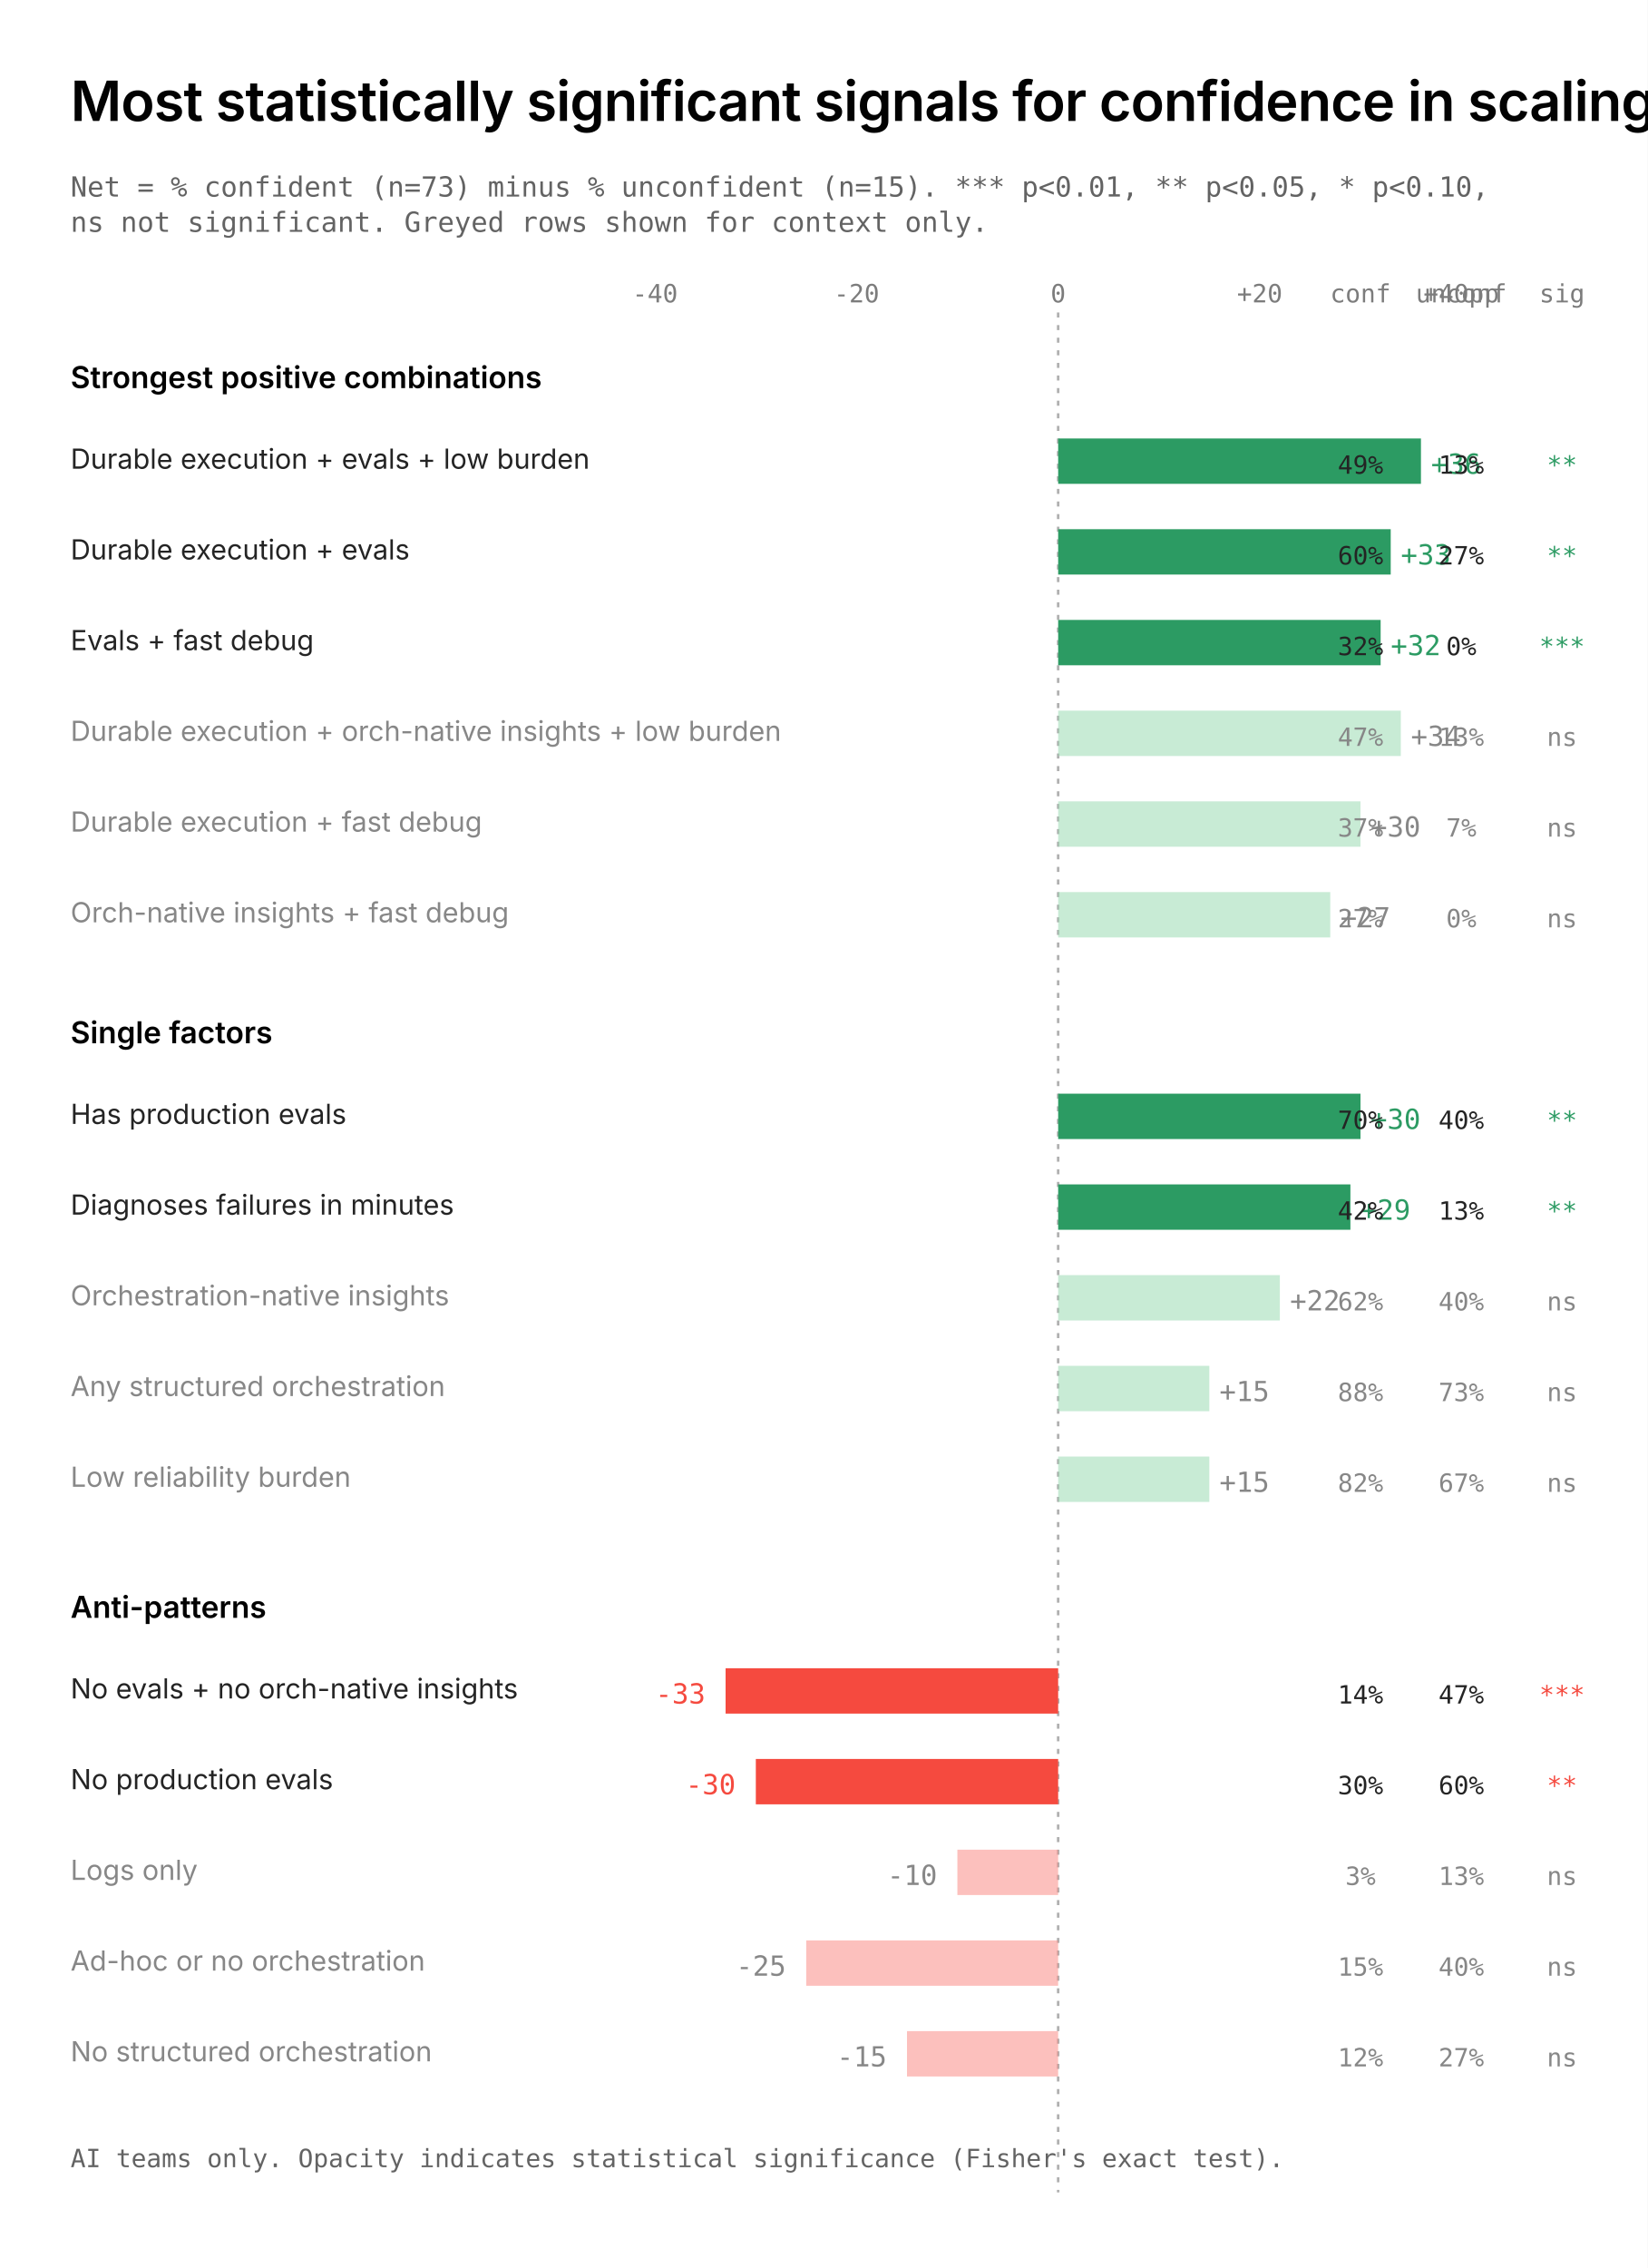
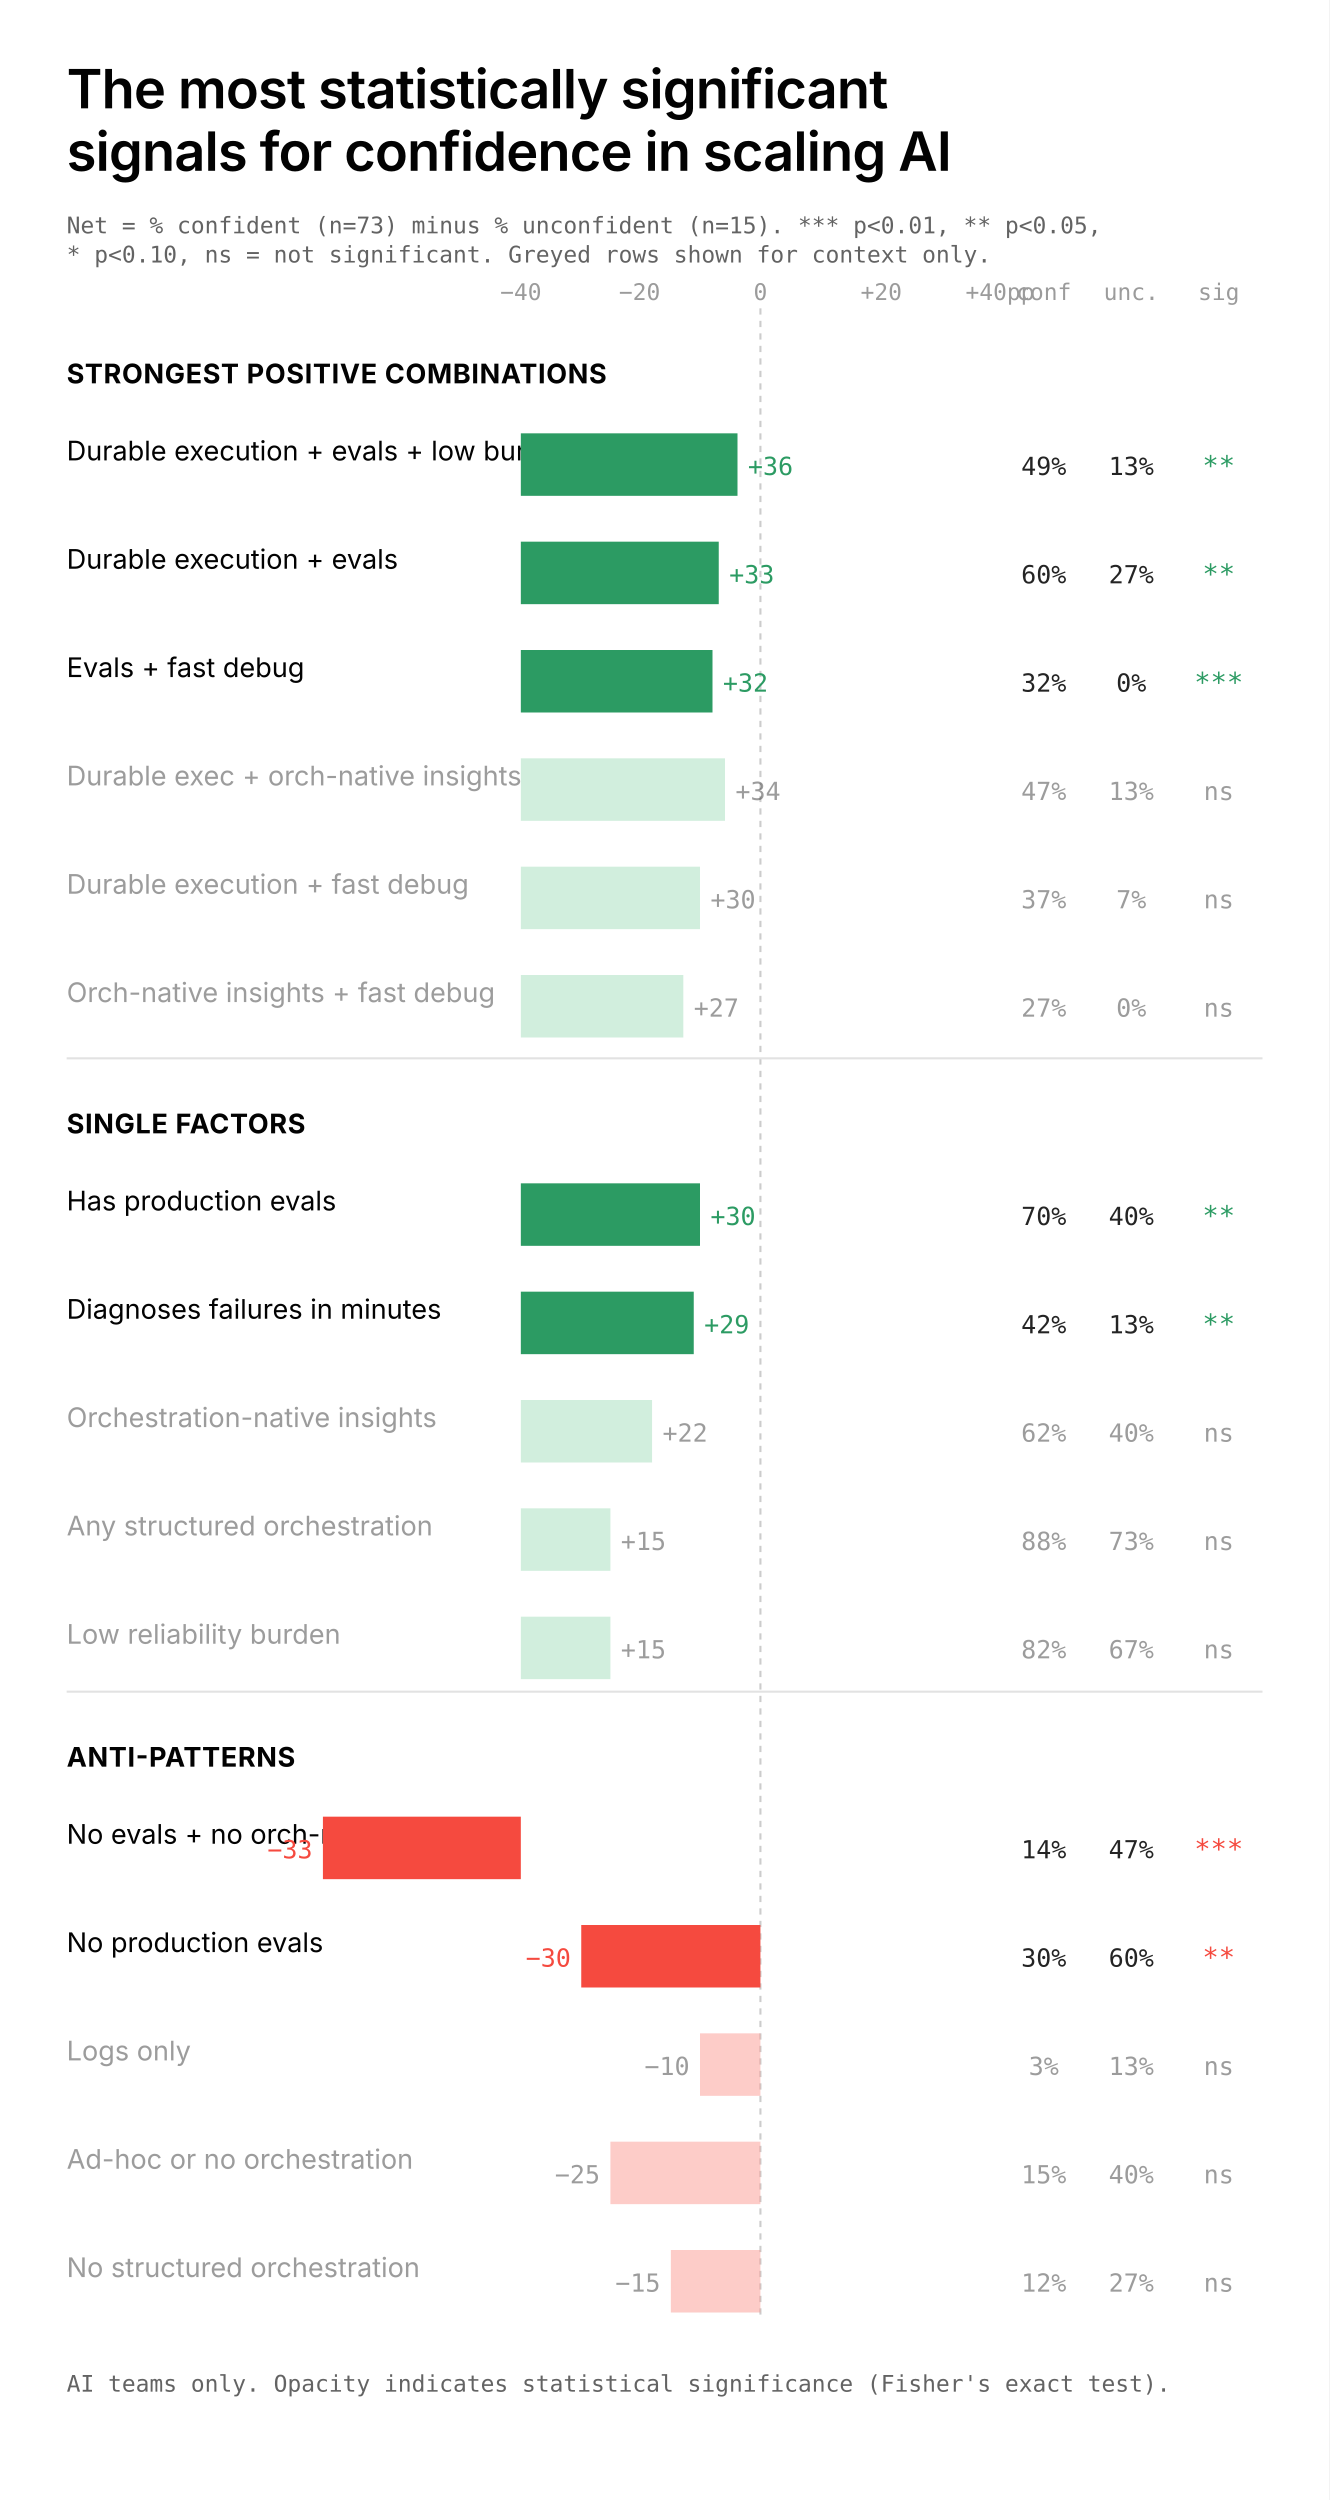
- <svg xmlns="http://www.w3.org/2000/svg" viewBox="0 0 654 900" width="654" height="900" font-family="Inter, -apple-system, BlinkMacSystemFont, sans-serif" text-rendering="optimizeLegibility">
-   <rect width="654" height="900" fill="#ffffff" />
-   <g id="title">
-     <text x="28" y="48" font-size="22" font-weight="600" fill="#020202" letter-spacing="-0.3">Most statistically significant signals for confidence in scaling AI</text>
+ <svg xmlns="http://www.w3.org/2000/svg" viewBox="0 0 638 1200" width="638" height="1200" font-family="Inter, -apple-system, BlinkMacSystemFont, sans-serif" text-rendering="optimizeLegibility">
+   <rect width="638" height="1200" fill="#ffffff" />
+   <text x="32" y="52" font-size="26" font-weight="600" fill="#020202" letter-spacing="-0.4">The most statistically significant</text>
+   <text x="32" y="82" font-size="26" font-weight="600" fill="#020202" letter-spacing="-0.4">signals for confidence in scaling AI</text>
+   <text x="32" y="112" font-size="11" font-family="'JetBrains Mono', ui-monospace, monospace" fill="#636363">Net = % confident (n=73) minus % unconfident (n=15). *** p&lt;0.01, ** p&lt;0.05,</text>
+   <text x="32" y="126" font-size="11" font-family="'JetBrains Mono', ui-monospace, monospace" fill="#636363">* p&lt;0.10, ns = not significant. Greyed rows shown for context only.</text>
+   <g transform="translate(0,144)">
+     <g font-size="11" font-family="'JetBrains Mono', ui-monospace, monospace" fill="#9B9B9B" text-anchor="middle">
+       <text x="250" y="0">−40</text>
+       <text x="307" y="0">−20</text>
+       <text x="365" y="0">0</text>
+       <text x="423" y="0">+20</text>
+       <text x="480" y="0">+40pp</text>
+     </g>
+     <line x1="365" y1="4" x2="365" y2="970" stroke="#CCCCCC" stroke-width="1" stroke-dasharray="3 3" />
  </g>
-   <g id="subtitle">
-     <text x="28" y="78" font-size="11" font-family="'JetBrains Mono', ui-monospace, monospace" fill="#636363">
-       <tspan x="28" dy="0">Net = % confident (n=73) minus % unconfident (n=15). *** p&lt;0.01, ** p&lt;0.05, * p&lt;0.10,</tspan>
-       <tspan x="28" dy="14">ns not significant. Greyed rows shown for context only.</tspan>
-     </text>
+   <g font-size="11" font-family="'JetBrains Mono', ui-monospace, monospace" fill="#9B9B9B" text-anchor="middle">
+     <text x="501" y="144">conf</text>
+     <text x="543" y="144">unc.</text>
+     <text x="585" y="144">sig</text>
  </g>
-   <g id="axis" transform="translate(260,120)">
-     <g font-size="10" font-family="'JetBrains Mono', ui-monospace, monospace" fill="#7C7C7C" text-anchor="middle">
-       <text x="0" y="0">-40</text>
-       <text x="80" y="0">-20</text>
-       <text x="160" y="0">0</text>
-       <text x="240" y="0">+20</text>
-       <text x="320" y="0">+40pp</text>
-     </g>
-     <line x1="160" y1="4" x2="160" y2="750" stroke="#B0B0B0" stroke-dasharray="2 3" />
+   <g transform="translate(32,156)">
+     <text x="0" y="28" font-size="13" font-weight="700" fill="#020202" letter-spacing="0.3">STRONGEST POSITIVE COMBINATIONS</text>
  </g>
-   <g id="headers-col" transform="translate(540,120)">
-     <g font-size="10" font-family="'JetBrains Mono', ui-monospace, monospace" fill="#7C7C7C">
-       <text x="0" y="0" text-anchor="middle">conf</text>
-       <text x="40" y="0" text-anchor="middle">unconf</text>
-       <text x="80" y="0" text-anchor="middle">sig</text>
-     </g>
+   <g transform="translate(32,200)">
+     <text x="0" y="21" font-size="13" fill="#020202">Durable execution + evals + low burden</text>
+     <rect x="218" y="8" width="104" height="30" fill="#2C9B63" />
+     <text x="327" y="28" font-size="12" font-family="'JetBrains Mono', ui-monospace, monospace" fill="#2C9B63" font-variant-numeric="tabular-nums">+36</text>
+     <text x="469" y="28" font-size="12" font-family="'JetBrains Mono', ui-monospace, monospace" text-anchor="middle" fill="#242424" font-variant-numeric="tabular-nums">49%</text>
+     <text x="511" y="28" font-size="12" font-family="'JetBrains Mono', ui-monospace, monospace" text-anchor="middle" fill="#242424" font-variant-numeric="tabular-nums">13%</text>
+     <text x="553" y="28" font-size="13" font-family="'JetBrains Mono', ui-monospace, monospace" text-anchor="middle" fill="#2C9B63">**</text>
  </g>
-   <g id="group-1" transform="translate(28,140)">
-     <text x="0" y="14" font-size="12" font-weight="600" fill="#020202">Strongest positive combinations</text>
-     <g transform="translate(0,28)">
-       <text x="0" y="18" font-size="11" fill="#242424">Durable execution + evals + low burden</text>
-       <g transform="translate(232,0)">
-         <rect x="160" y="6" width="144" height="18" fill="#2C9B63" />
-         <text x="308" y="20" font-size="11" font-family="'JetBrains Mono', ui-monospace, monospace" fill="#2C9B63" font-variant-numeric="tabular-nums">+36</text>
-       </g>
-       <g transform="translate(512,0)" font-size="10" font-family="'JetBrains Mono', ui-monospace, monospace" text-anchor="middle" fill="#242424" font-variant-numeric="tabular-nums">
-         <text x="0" y="20">49%</text>
-         <text x="40" y="20">13%</text>
-         <text x="80" y="20" fill="#2C9B63">**</text>
-       </g>
-     </g>
-     <g transform="translate(0,64)">
-       <text x="0" y="18" font-size="11" fill="#242424">Durable execution + evals</text>
-       <g transform="translate(232,0)">
-         <rect x="160" y="6" width="132" height="18" fill="#2C9B63" />
-         <text x="296" y="20" font-size="11" font-family="'JetBrains Mono', ui-monospace, monospace" fill="#2C9B63" font-variant-numeric="tabular-nums">+33</text>
-       </g>
-       <g transform="translate(512,0)" font-size="10" font-family="'JetBrains Mono', ui-monospace, monospace" text-anchor="middle" fill="#242424" font-variant-numeric="tabular-nums">
-         <text x="0" y="20">60%</text>
-         <text x="40" y="20">27%</text>
-         <text x="80" y="20" fill="#2C9B63">**</text>
-       </g>
-     </g>
-     <g transform="translate(0,100)">
-       <text x="0" y="18" font-size="11" fill="#242424">Evals + fast debug</text>
-       <g transform="translate(232,0)">
-         <rect x="160" y="6" width="128" height="18" fill="#2C9B63" />
-         <text x="292" y="20" font-size="11" font-family="'JetBrains Mono', ui-monospace, monospace" fill="#2C9B63" font-variant-numeric="tabular-nums">+32</text>
-       </g>
-       <g transform="translate(512,0)" font-size="10" font-family="'JetBrains Mono', ui-monospace, monospace" text-anchor="middle" fill="#242424" font-variant-numeric="tabular-nums">
-         <text x="0" y="20">32%</text>
-         <text x="40" y="20">0%</text>
-         <text x="80" y="20" fill="#2C9B63">***</text>
-       </g>
-     </g>
-     <g transform="translate(0,136)" opacity="0.55">
-       <text x="0" y="18" font-size="11" fill="#242424">Durable execution + orch-native insights + low burden</text>
-       <g transform="translate(232,0)">
-         <rect x="160" y="6" width="136" height="18" fill="#9ADAB3" />
-         <text x="300" y="20" font-size="11" font-family="'JetBrains Mono', ui-monospace, monospace" fill="#242424" font-variant-numeric="tabular-nums">+34</text>
-       </g>
-       <g transform="translate(512,0)" font-size="10" font-family="'JetBrains Mono', ui-monospace, monospace" text-anchor="middle" fill="#242424" font-variant-numeric="tabular-nums">
-         <text x="0" y="20">47%</text>
-         <text x="40" y="20">13%</text>
-         <text x="80" y="20">ns</text>
-       </g>
-     </g>
-     <g transform="translate(0,172)" opacity="0.55">
-       <text x="0" y="18" font-size="11" fill="#242424">Durable execution + fast debug</text>
-       <g transform="translate(232,0)">
-         <rect x="160" y="6" width="120" height="18" fill="#9ADAB3" />
-         <text x="284" y="20" font-size="11" font-family="'JetBrains Mono', ui-monospace, monospace" fill="#242424" font-variant-numeric="tabular-nums">+30</text>
-       </g>
-       <g transform="translate(512,0)" font-size="10" font-family="'JetBrains Mono', ui-monospace, monospace" text-anchor="middle" fill="#242424" font-variant-numeric="tabular-nums">
-         <text x="0" y="20">37%</text>
-         <text x="40" y="20">7%</text>
-         <text x="80" y="20">ns</text>
-       </g>
-     </g>
-     <g transform="translate(0,208)" opacity="0.55">
-       <text x="0" y="18" font-size="11" fill="#242424">Orch-native insights + fast debug</text>
-       <g transform="translate(232,0)">
-         <rect x="160" y="6" width="108" height="18" fill="#9ADAB3" />
-         <text x="272" y="20" font-size="11" font-family="'JetBrains Mono', ui-monospace, monospace" fill="#242424" font-variant-numeric="tabular-nums">+27</text>
-       </g>
-       <g transform="translate(512,0)" font-size="10" font-family="'JetBrains Mono', ui-monospace, monospace" text-anchor="middle" fill="#242424" font-variant-numeric="tabular-nums">
-         <text x="0" y="20">27%</text>
-         <text x="40" y="20">0%</text>
-         <text x="80" y="20">ns</text>
-       </g>
-     </g>
+   <g transform="translate(32,252)">
+     <text x="0" y="21" font-size="13" fill="#020202">Durable execution + evals</text>
+     <rect x="218" y="8" width="95" height="30" fill="#2C9B63" />
+     <text x="318" y="28" font-size="12" font-family="'JetBrains Mono', ui-monospace, monospace" fill="#2C9B63" font-variant-numeric="tabular-nums">+33</text>
+     <text x="469" y="28" font-size="12" font-family="'JetBrains Mono', ui-monospace, monospace" text-anchor="middle" fill="#242424" font-variant-numeric="tabular-nums">60%</text>
+     <text x="511" y="28" font-size="12" font-family="'JetBrains Mono', ui-monospace, monospace" text-anchor="middle" fill="#242424" font-variant-numeric="tabular-nums">27%</text>
+     <text x="553" y="28" font-size="13" font-family="'JetBrains Mono', ui-monospace, monospace" text-anchor="middle" fill="#2C9B63">**</text>
  </g>
-   <g id="group-2" transform="translate(28,400)">
-     <text x="0" y="14" font-size="12" font-weight="600" fill="#020202">Single factors</text>
-     <g transform="translate(0,28)">
-       <text x="0" y="18" font-size="11" fill="#242424">Has production evals</text>
-       <g transform="translate(232,0)">
-         <rect x="160" y="6" width="120" height="18" fill="#2C9B63" />
-         <text x="284" y="20" font-size="11" font-family="'JetBrains Mono', ui-monospace, monospace" fill="#2C9B63" font-variant-numeric="tabular-nums">+30</text>
-       </g>
-       <g transform="translate(512,0)" font-size="10" font-family="'JetBrains Mono', ui-monospace, monospace" text-anchor="middle" fill="#242424" font-variant-numeric="tabular-nums">
-         <text x="0" y="20">70%</text>
-         <text x="40" y="20">40%</text>
-         <text x="80" y="20" fill="#2C9B63">**</text>
-       </g>
-     </g>
-     <g transform="translate(0,64)">
-       <text x="0" y="18" font-size="11" fill="#242424">Diagnoses failures in minutes</text>
-       <g transform="translate(232,0)">
-         <rect x="160" y="6" width="116" height="18" fill="#2C9B63" />
-         <text x="280" y="20" font-size="11" font-family="'JetBrains Mono', ui-monospace, monospace" fill="#2C9B63" font-variant-numeric="tabular-nums">+29</text>
-       </g>
-       <g transform="translate(512,0)" font-size="10" font-family="'JetBrains Mono', ui-monospace, monospace" text-anchor="middle" fill="#242424" font-variant-numeric="tabular-nums">
-         <text x="0" y="20">42%</text>
-         <text x="40" y="20">13%</text>
-         <text x="80" y="20" fill="#2C9B63">**</text>
-       </g>
-     </g>
-     <g transform="translate(0,100)" opacity="0.55">
-       <text x="0" y="18" font-size="11" fill="#242424">Orchestration-native insights</text>
-       <g transform="translate(232,0)">
-         <rect x="160" y="6" width="88" height="18" fill="#9ADAB3" />
-         <text x="252" y="20" font-size="11" font-family="'JetBrains Mono', ui-monospace, monospace" fill="#242424" font-variant-numeric="tabular-nums">+22</text>
-       </g>
-       <g transform="translate(512,0)" font-size="10" font-family="'JetBrains Mono', ui-monospace, monospace" text-anchor="middle" fill="#242424" font-variant-numeric="tabular-nums">
-         <text x="0" y="20">62%</text>
-         <text x="40" y="20">40%</text>
-         <text x="80" y="20">ns</text>
-       </g>
-     </g>
-     <g transform="translate(0,136)" opacity="0.55">
-       <text x="0" y="18" font-size="11" fill="#242424">Any structured orchestration</text>
-       <g transform="translate(232,0)">
-         <rect x="160" y="6" width="60" height="18" fill="#9ADAB3" />
-         <text x="224" y="20" font-size="11" font-family="'JetBrains Mono', ui-monospace, monospace" fill="#242424" font-variant-numeric="tabular-nums">+15</text>
-       </g>
-       <g transform="translate(512,0)" font-size="10" font-family="'JetBrains Mono', ui-monospace, monospace" text-anchor="middle" fill="#242424" font-variant-numeric="tabular-nums">
-         <text x="0" y="20">88%</text>
-         <text x="40" y="20">73%</text>
-         <text x="80" y="20">ns</text>
-       </g>
-     </g>
-     <g transform="translate(0,172)" opacity="0.55">
-       <text x="0" y="18" font-size="11" fill="#242424">Low reliability burden</text>
-       <g transform="translate(232,0)">
-         <rect x="160" y="6" width="60" height="18" fill="#9ADAB3" />
-         <text x="224" y="20" font-size="11" font-family="'JetBrains Mono', ui-monospace, monospace" fill="#242424" font-variant-numeric="tabular-nums">+15</text>
-       </g>
-       <g transform="translate(512,0)" font-size="10" font-family="'JetBrains Mono', ui-monospace, monospace" text-anchor="middle" fill="#242424" font-variant-numeric="tabular-nums">
-         <text x="0" y="20">82%</text>
-         <text x="40" y="20">67%</text>
-         <text x="80" y="20">ns</text>
-       </g>
-     </g>
+   <g transform="translate(32,304)">
+     <text x="0" y="21" font-size="13" fill="#020202">Evals + fast debug</text>
+     <rect x="218" y="8" width="92" height="30" fill="#2C9B63" />
+     <text x="315" y="28" font-size="12" font-family="'JetBrains Mono', ui-monospace, monospace" fill="#2C9B63" font-variant-numeric="tabular-nums">+32</text>
+     <text x="469" y="28" font-size="12" font-family="'JetBrains Mono', ui-monospace, monospace" text-anchor="middle" fill="#242424" font-variant-numeric="tabular-nums">32%</text>
+     <text x="511" y="28" font-size="12" font-family="'JetBrains Mono', ui-monospace, monospace" text-anchor="middle" fill="#242424" font-variant-numeric="tabular-nums">0%</text>
+     <text x="553" y="28" font-size="13" font-family="'JetBrains Mono', ui-monospace, monospace" text-anchor="middle" fill="#2C9B63">***</text>
  </g>
-   <g id="group-3" transform="translate(28,628)">
-     <text x="0" y="14" font-size="12" font-weight="600" fill="#020202">Anti-patterns</text>
-     <g transform="translate(0,28)">
-       <text x="0" y="18" font-size="11" fill="#242424">No evals + no orch-native insights</text>
-       <g transform="translate(232,0)">
-         <rect x="28" y="6" width="132" height="18" fill="#F54A3F" />
-         <text x="20" y="20" font-size="11" font-family="'JetBrains Mono', ui-monospace, monospace" fill="#F54A3F" text-anchor="end" font-variant-numeric="tabular-nums">-33</text>
-       </g>
-       <g transform="translate(512,0)" font-size="10" font-family="'JetBrains Mono', ui-monospace, monospace" text-anchor="middle" fill="#242424" font-variant-numeric="tabular-nums">
-         <text x="0" y="20">14%</text>
-         <text x="40" y="20">47%</text>
-         <text x="80" y="20" fill="#F54A3F">***</text>
-       </g>
-     </g>
-     <g transform="translate(0,64)">
-       <text x="0" y="18" font-size="11" fill="#242424">No production evals</text>
-       <g transform="translate(232,0)">
-         <rect x="40" y="6" width="120" height="18" fill="#F54A3F" />
-         <text x="32" y="20" font-size="11" font-family="'JetBrains Mono', ui-monospace, monospace" fill="#F54A3F" text-anchor="end" font-variant-numeric="tabular-nums">-30</text>
-       </g>
-       <g transform="translate(512,0)" font-size="10" font-family="'JetBrains Mono', ui-monospace, monospace" text-anchor="middle" fill="#242424" font-variant-numeric="tabular-nums">
-         <text x="0" y="20">30%</text>
-         <text x="40" y="20">60%</text>
-         <text x="80" y="20" fill="#F54A3F">**</text>
-       </g>
-     </g>
-     <g transform="translate(0,100)" opacity="0.55">
-       <text x="0" y="18" font-size="11" fill="#242424">Logs only</text>
-       <g transform="translate(232,0)">
-         <rect x="120" y="6" width="40" height="18" fill="#FA8D86" />
-         <text x="112" y="20" font-size="11" font-family="'JetBrains Mono', ui-monospace, monospace" fill="#242424" text-anchor="end" font-variant-numeric="tabular-nums">-10</text>
-       </g>
-       <g transform="translate(512,0)" font-size="10" font-family="'JetBrains Mono', ui-monospace, monospace" text-anchor="middle" fill="#242424" font-variant-numeric="tabular-nums">
-         <text x="0" y="20">3%</text>
-         <text x="40" y="20">13%</text>
-         <text x="80" y="20">ns</text>
-       </g>
-     </g>
-     <g transform="translate(0,136)" opacity="0.55">
-       <text x="0" y="18" font-size="11" fill="#242424">Ad-hoc or no orchestration</text>
-       <g transform="translate(232,0)">
-         <rect x="60" y="6" width="100" height="18" fill="#FA8D86" />
-         <text x="52" y="20" font-size="11" font-family="'JetBrains Mono', ui-monospace, monospace" fill="#242424" text-anchor="end" font-variant-numeric="tabular-nums">-25</text>
-       </g>
-       <g transform="translate(512,0)" font-size="10" font-family="'JetBrains Mono', ui-monospace, monospace" text-anchor="middle" fill="#242424" font-variant-numeric="tabular-nums">
-         <text x="0" y="20">15%</text>
-         <text x="40" y="20">40%</text>
-         <text x="80" y="20">ns</text>
-       </g>
-     </g>
-     <g transform="translate(0,172)" opacity="0.55">
-       <text x="0" y="18" font-size="11" fill="#242424">No structured orchestration</text>
-       <g transform="translate(232,0)">
-         <rect x="100" y="6" width="60" height="18" fill="#FA8D86" />
-         <text x="92" y="20" font-size="11" font-family="'JetBrains Mono', ui-monospace, monospace" fill="#242424" text-anchor="end" font-variant-numeric="tabular-nums">-15</text>
-       </g>
-       <g transform="translate(512,0)" font-size="10" font-family="'JetBrains Mono', ui-monospace, monospace" text-anchor="middle" fill="#242424" font-variant-numeric="tabular-nums">
-         <text x="0" y="20">12%</text>
-         <text x="40" y="20">27%</text>
-         <text x="80" y="20">ns</text>
-       </g>
-     </g>
+   <g transform="translate(32,356)" opacity="0.45">
+     <text x="0" y="21" font-size="13" fill="#242424">Durable exec + orch-native insights + low burden</text>
+     <rect x="218" y="8" width="98" height="30" fill="#9ADAB3" />
+     <text x="321" y="28" font-size="12" font-family="'JetBrains Mono', ui-monospace, monospace" fill="#242424" font-variant-numeric="tabular-nums">+34</text>
+     <text x="469" y="28" font-size="12" font-family="'JetBrains Mono', ui-monospace, monospace" text-anchor="middle" fill="#242424" font-variant-numeric="tabular-nums">47%</text>
+     <text x="511" y="28" font-size="12" font-family="'JetBrains Mono', ui-monospace, monospace" text-anchor="middle" fill="#242424" font-variant-numeric="tabular-nums">13%</text>
+     <text x="553" y="28" font-size="12" font-family="'JetBrains Mono', ui-monospace, monospace" text-anchor="middle" fill="#242424">ns</text>
  </g>
-   <g id="source" transform="translate(28,860)">
-     <text font-size="10" font-family="'JetBrains Mono', ui-monospace, monospace" fill="#636363">
+   <g transform="translate(32,408)" opacity="0.45">
+     <text x="0" y="21" font-size="13" fill="#242424">Durable execution + fast debug</text>
+     <rect x="218" y="8" width="86" height="30" fill="#9ADAB3" />
+     <text x="309" y="28" font-size="12" font-family="'JetBrains Mono', ui-monospace, monospace" fill="#242424" font-variant-numeric="tabular-nums">+30</text>
+     <text x="469" y="28" font-size="12" font-family="'JetBrains Mono', ui-monospace, monospace" text-anchor="middle" fill="#242424" font-variant-numeric="tabular-nums">37%</text>
+     <text x="511" y="28" font-size="12" font-family="'JetBrains Mono', ui-monospace, monospace" text-anchor="middle" fill="#242424" font-variant-numeric="tabular-nums">7%</text>
+     <text x="553" y="28" font-size="12" font-family="'JetBrains Mono', ui-monospace, monospace" text-anchor="middle" fill="#242424">ns</text>
+   </g>
+   <g transform="translate(32,460)" opacity="0.45">
+     <text x="0" y="21" font-size="13" fill="#242424">Orch-native insights + fast debug</text>
+     <rect x="218" y="8" width="78" height="30" fill="#9ADAB3" />
+     <text x="301" y="28" font-size="12" font-family="'JetBrains Mono', ui-monospace, monospace" fill="#242424" font-variant-numeric="tabular-nums">+27</text>
+     <text x="469" y="28" font-size="12" font-family="'JetBrains Mono', ui-monospace, monospace" text-anchor="middle" fill="#242424" font-variant-numeric="tabular-nums">27%</text>
+     <text x="511" y="28" font-size="12" font-family="'JetBrains Mono', ui-monospace, monospace" text-anchor="middle" fill="#242424" font-variant-numeric="tabular-nums">0%</text>
+     <text x="553" y="28" font-size="12" font-family="'JetBrains Mono', ui-monospace, monospace" text-anchor="middle" fill="#242424">ns</text>
+   </g>
+   <line x1="32" y1="508" x2="606" y2="508" stroke="#E2E2E2" stroke-width="1" />
+   <g transform="translate(32,516)">
+     <text x="0" y="28" font-size="13" font-weight="700" fill="#020202" letter-spacing="0.3">SINGLE FACTORS</text>
+   </g>
+   <g transform="translate(32,560)">
+     <text x="0" y="21" font-size="13" fill="#020202">Has production evals</text>
+     <rect x="218" y="8" width="86" height="30" fill="#2C9B63" />
+     <text x="309" y="28" font-size="12" font-family="'JetBrains Mono', ui-monospace, monospace" fill="#2C9B63" font-variant-numeric="tabular-nums">+30</text>
+     <text x="469" y="28" font-size="12" font-family="'JetBrains Mono', ui-monospace, monospace" text-anchor="middle" fill="#242424" font-variant-numeric="tabular-nums">70%</text>
+     <text x="511" y="28" font-size="12" font-family="'JetBrains Mono', ui-monospace, monospace" text-anchor="middle" fill="#242424" font-variant-numeric="tabular-nums">40%</text>
+     <text x="553" y="28" font-size="13" font-family="'JetBrains Mono', ui-monospace, monospace" text-anchor="middle" fill="#2C9B63">**</text>
+   </g>
+   <g transform="translate(32,612)">
+     <text x="0" y="21" font-size="13" fill="#020202">Diagnoses failures in minutes</text>
+     <rect x="218" y="8" width="83" height="30" fill="#2C9B63" />
+     <text x="306" y="28" font-size="12" font-family="'JetBrains Mono', ui-monospace, monospace" fill="#2C9B63" font-variant-numeric="tabular-nums">+29</text>
+     <text x="469" y="28" font-size="12" font-family="'JetBrains Mono', ui-monospace, monospace" text-anchor="middle" fill="#242424" font-variant-numeric="tabular-nums">42%</text>
+     <text x="511" y="28" font-size="12" font-family="'JetBrains Mono', ui-monospace, monospace" text-anchor="middle" fill="#242424" font-variant-numeric="tabular-nums">13%</text>
+     <text x="553" y="28" font-size="13" font-family="'JetBrains Mono', ui-monospace, monospace" text-anchor="middle" fill="#2C9B63">**</text>
+   </g>
+   <g transform="translate(32,664)" opacity="0.45">
+     <text x="0" y="21" font-size="13" fill="#242424">Orchestration-native insights</text>
+     <rect x="218" y="8" width="63" height="30" fill="#9ADAB3" />
+     <text x="286" y="28" font-size="12" font-family="'JetBrains Mono', ui-monospace, monospace" fill="#242424" font-variant-numeric="tabular-nums">+22</text>
+     <text x="469" y="28" font-size="12" font-family="'JetBrains Mono', ui-monospace, monospace" text-anchor="middle" fill="#242424" font-variant-numeric="tabular-nums">62%</text>
+     <text x="511" y="28" font-size="12" font-family="'JetBrains Mono', ui-monospace, monospace" text-anchor="middle" fill="#242424" font-variant-numeric="tabular-nums">40%</text>
+     <text x="553" y="28" font-size="12" font-family="'JetBrains Mono', ui-monospace, monospace" text-anchor="middle" fill="#242424">ns</text>
+   </g>
+   <g transform="translate(32,716)" opacity="0.45">
+     <text x="0" y="21" font-size="13" fill="#242424">Any structured orchestration</text>
+     <rect x="218" y="8" width="43" height="30" fill="#9ADAB3" />
+     <text x="266" y="28" font-size="12" font-family="'JetBrains Mono', ui-monospace, monospace" fill="#242424" font-variant-numeric="tabular-nums">+15</text>
+     <text x="469" y="28" font-size="12" font-family="'JetBrains Mono', ui-monospace, monospace" text-anchor="middle" fill="#242424" font-variant-numeric="tabular-nums">88%</text>
+     <text x="511" y="28" font-size="12" font-family="'JetBrains Mono', ui-monospace, monospace" text-anchor="middle" fill="#242424" font-variant-numeric="tabular-nums">73%</text>
+     <text x="553" y="28" font-size="12" font-family="'JetBrains Mono', ui-monospace, monospace" text-anchor="middle" fill="#242424">ns</text>
+   </g>
+   <g transform="translate(32,768)" opacity="0.45">
+     <text x="0" y="21" font-size="13" fill="#242424">Low reliability burden</text>
+     <rect x="218" y="8" width="43" height="30" fill="#9ADAB3" />
+     <text x="266" y="28" font-size="12" font-family="'JetBrains Mono', ui-monospace, monospace" fill="#242424" font-variant-numeric="tabular-nums">+15</text>
+     <text x="469" y="28" font-size="12" font-family="'JetBrains Mono', ui-monospace, monospace" text-anchor="middle" fill="#242424" font-variant-numeric="tabular-nums">82%</text>
+     <text x="511" y="28" font-size="12" font-family="'JetBrains Mono', ui-monospace, monospace" text-anchor="middle" fill="#242424" font-variant-numeric="tabular-nums">67%</text>
+     <text x="553" y="28" font-size="12" font-family="'JetBrains Mono', ui-monospace, monospace" text-anchor="middle" fill="#242424">ns</text>
+   </g>
+   <line x1="32" y1="812" x2="606" y2="812" stroke="#E2E2E2" stroke-width="1" />
+   <g transform="translate(32,820)">
+     <text x="0" y="28" font-size="13" font-weight="700" fill="#020202" letter-spacing="0.3">ANTI-PATTERNS</text>
+   </g>
+   <g transform="translate(32,864)">
+     <text x="0" y="21" font-size="13" fill="#020202">No evals + no orch-native insights</text>
+     <rect x="123" y="8" width="95" height="30" fill="#F54A3F" />
+     <text x="118" y="28" font-size="12" font-family="'JetBrains Mono', ui-monospace, monospace" text-anchor="end" fill="#F54A3F" font-variant-numeric="tabular-nums">−33</text>
+     <text x="469" y="28" font-size="12" font-family="'JetBrains Mono', ui-monospace, monospace" text-anchor="middle" fill="#242424" font-variant-numeric="tabular-nums">14%</text>
+     <text x="511" y="28" font-size="12" font-family="'JetBrains Mono', ui-monospace, monospace" text-anchor="middle" fill="#242424" font-variant-numeric="tabular-nums">47%</text>
+     <text x="553" y="28" font-size="13" font-family="'JetBrains Mono', ui-monospace, monospace" text-anchor="middle" fill="#F54A3F">***</text>
+   </g>
+   <g transform="translate(32,916)">
+     <text x="0" y="21" font-size="13" fill="#020202">No production evals</text>
+     <rect x="247" y="8" width="86" height="30" fill="#F54A3F" />
+     <text x="242" y="28" font-size="12" font-family="'JetBrains Mono', ui-monospace, monospace" text-anchor="end" fill="#F54A3F" font-variant-numeric="tabular-nums">−30</text>
+     <text x="469" y="28" font-size="12" font-family="'JetBrains Mono', ui-monospace, monospace" text-anchor="middle" fill="#242424" font-variant-numeric="tabular-nums">30%</text>
+     <text x="511" y="28" font-size="12" font-family="'JetBrains Mono', ui-monospace, monospace" text-anchor="middle" fill="#242424" font-variant-numeric="tabular-nums">60%</text>
+     <text x="553" y="28" font-size="13" font-family="'JetBrains Mono', ui-monospace, monospace" text-anchor="middle" fill="#F54A3F">**</text>
+   </g>
+   <g transform="translate(32,968)" opacity="0.45">
+     <text x="0" y="21" font-size="13" fill="#242424">Logs only</text>
+     <rect x="304" y="8" width="29" height="30" fill="#FA8D86" />
+     <text x="299" y="28" font-size="12" font-family="'JetBrains Mono', ui-monospace, monospace" text-anchor="end" fill="#242424" font-variant-numeric="tabular-nums">−10</text>
+     <text x="469" y="28" font-size="12" font-family="'JetBrains Mono', ui-monospace, monospace" text-anchor="middle" fill="#242424" font-variant-numeric="tabular-nums">3%</text>
+     <text x="511" y="28" font-size="12" font-family="'JetBrains Mono', ui-monospace, monospace" text-anchor="middle" fill="#242424" font-variant-numeric="tabular-nums">13%</text>
+     <text x="553" y="28" font-size="12" font-family="'JetBrains Mono', ui-monospace, monospace" text-anchor="middle" fill="#242424">ns</text>
+   </g>
+   <g transform="translate(32,1020)" opacity="0.45">
+     <text x="0" y="21" font-size="13" fill="#242424">Ad-hoc or no orchestration</text>
+     <rect x="261" y="8" width="72" height="30" fill="#FA8D86" />
+     <text x="256" y="28" font-size="12" font-family="'JetBrains Mono', ui-monospace, monospace" text-anchor="end" fill="#242424" font-variant-numeric="tabular-nums">−25</text>
+     <text x="469" y="28" font-size="12" font-family="'JetBrains Mono', ui-monospace, monospace" text-anchor="middle" fill="#242424" font-variant-numeric="tabular-nums">15%</text>
+     <text x="511" y="28" font-size="12" font-family="'JetBrains Mono', ui-monospace, monospace" text-anchor="middle" fill="#242424" font-variant-numeric="tabular-nums">40%</text>
+     <text x="553" y="28" font-size="12" font-family="'JetBrains Mono', ui-monospace, monospace" text-anchor="middle" fill="#242424">ns</text>
+   </g>
+   <g transform="translate(32,1072)" opacity="0.45">
+     <text x="0" y="21" font-size="13" fill="#242424">No structured orchestration</text>
+     <rect x="290" y="8" width="43" height="30" fill="#FA8D86" />
+     <text x="285" y="28" font-size="12" font-family="'JetBrains Mono', ui-monospace, monospace" text-anchor="end" fill="#242424" font-variant-numeric="tabular-nums">−15</text>
+     <text x="469" y="28" font-size="12" font-family="'JetBrains Mono', ui-monospace, monospace" text-anchor="middle" fill="#242424" font-variant-numeric="tabular-nums">12%</text>
+     <text x="511" y="28" font-size="12" font-family="'JetBrains Mono', ui-monospace, monospace" text-anchor="middle" fill="#242424" font-variant-numeric="tabular-nums">27%</text>
+     <text x="553" y="28" font-size="12" font-family="'JetBrains Mono', ui-monospace, monospace" text-anchor="middle" fill="#242424">ns</text>
+   </g>
+   <g transform="translate(32,1148)">
+     <text font-size="11" font-family="'JetBrains Mono', ui-monospace, monospace" fill="#636363">
      <tspan x="0" dy="0">AI teams only. Opacity indicates statistical significance (Fisher's exact test).</tspan>
    </text>
  </g>
</svg>
